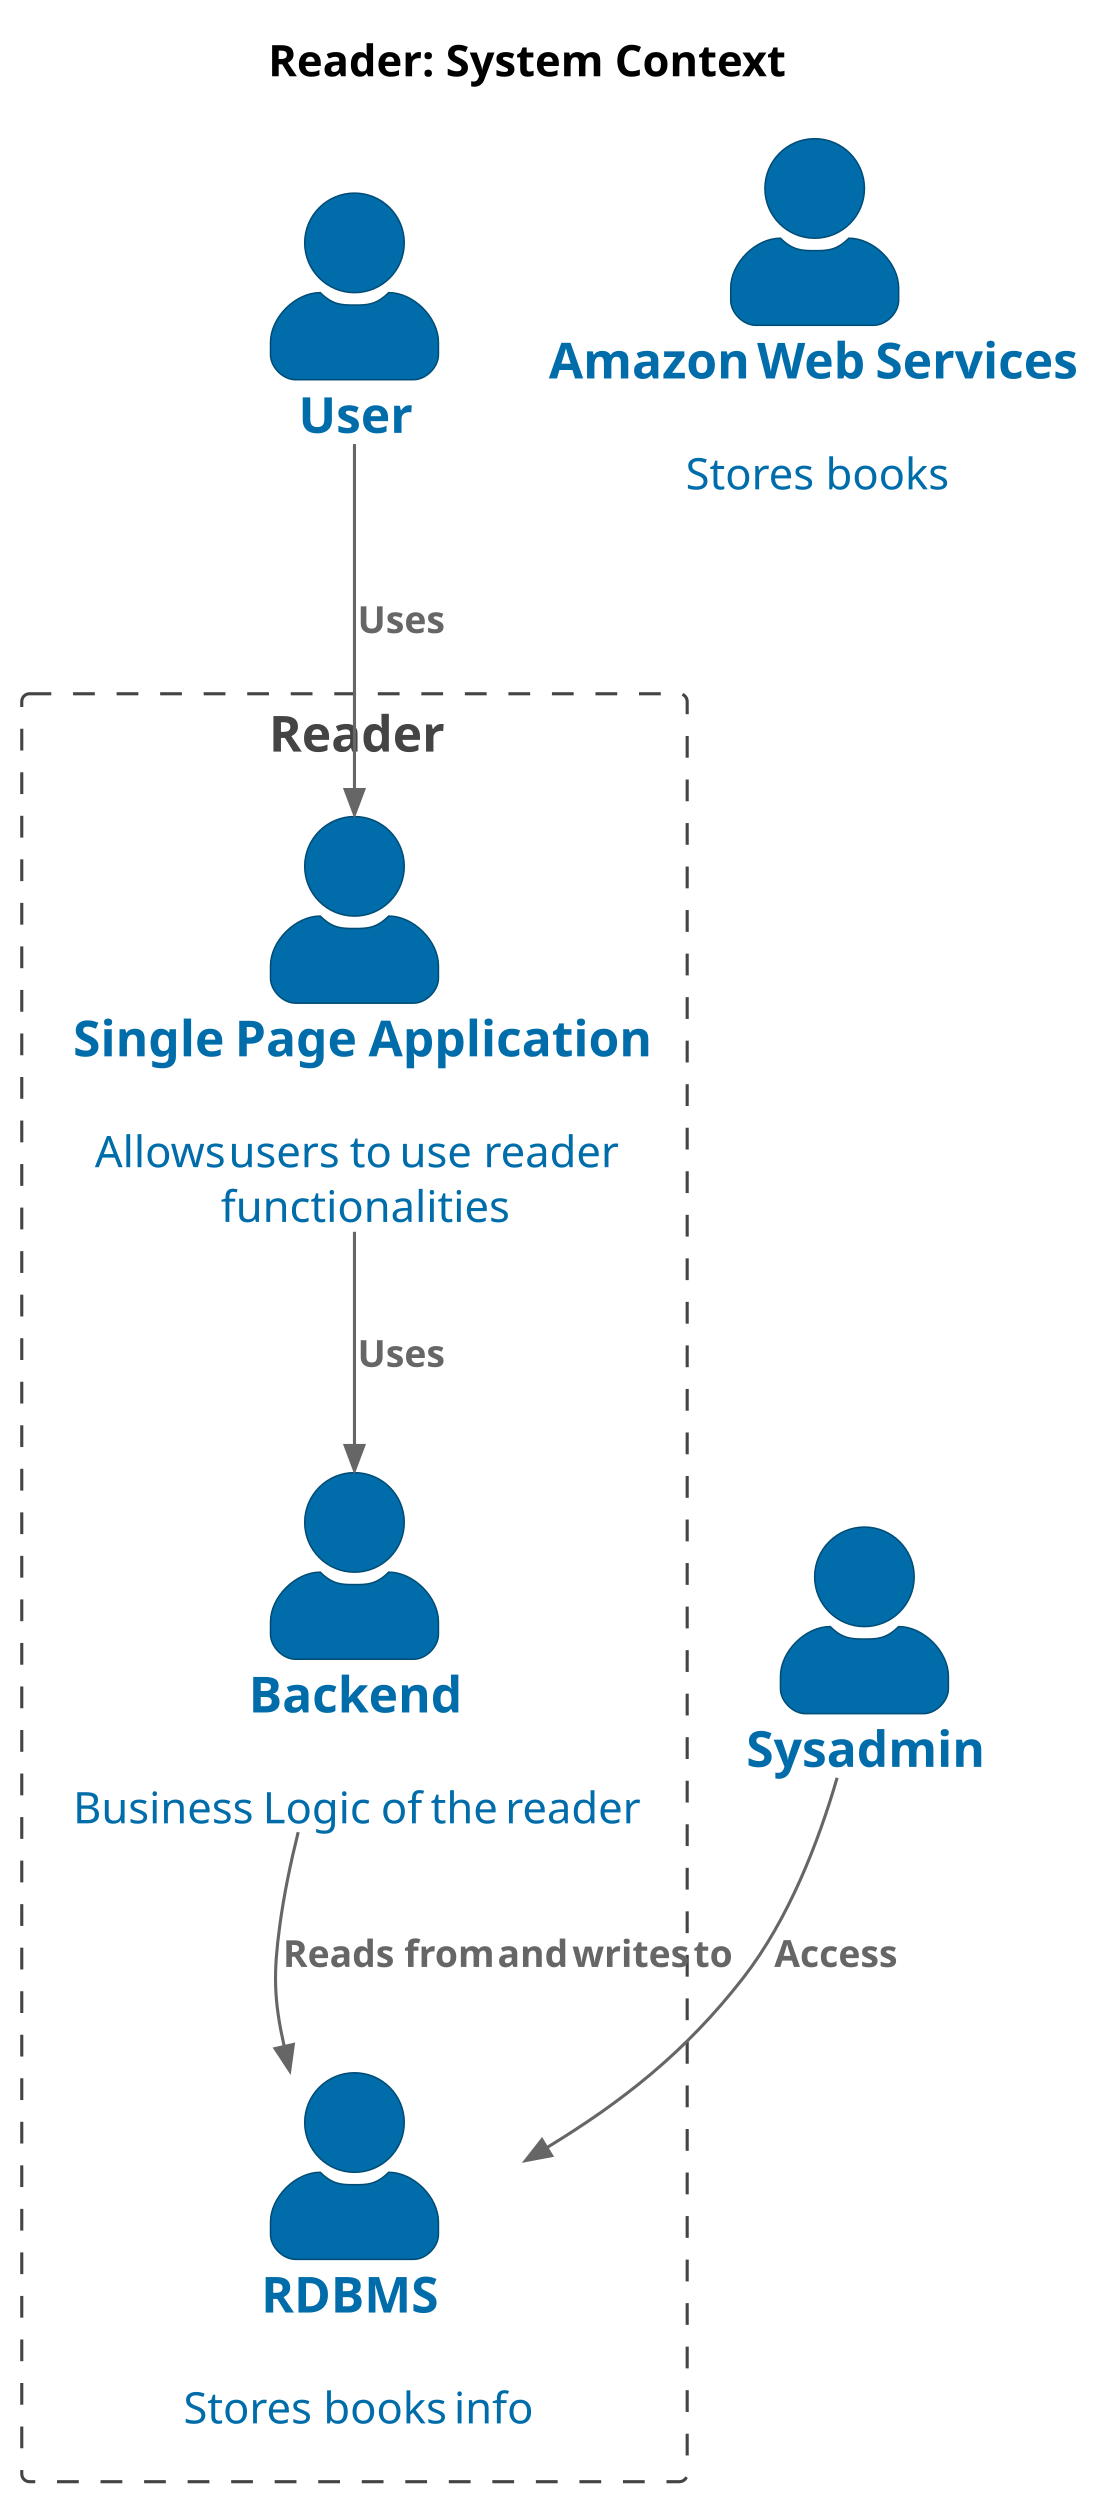
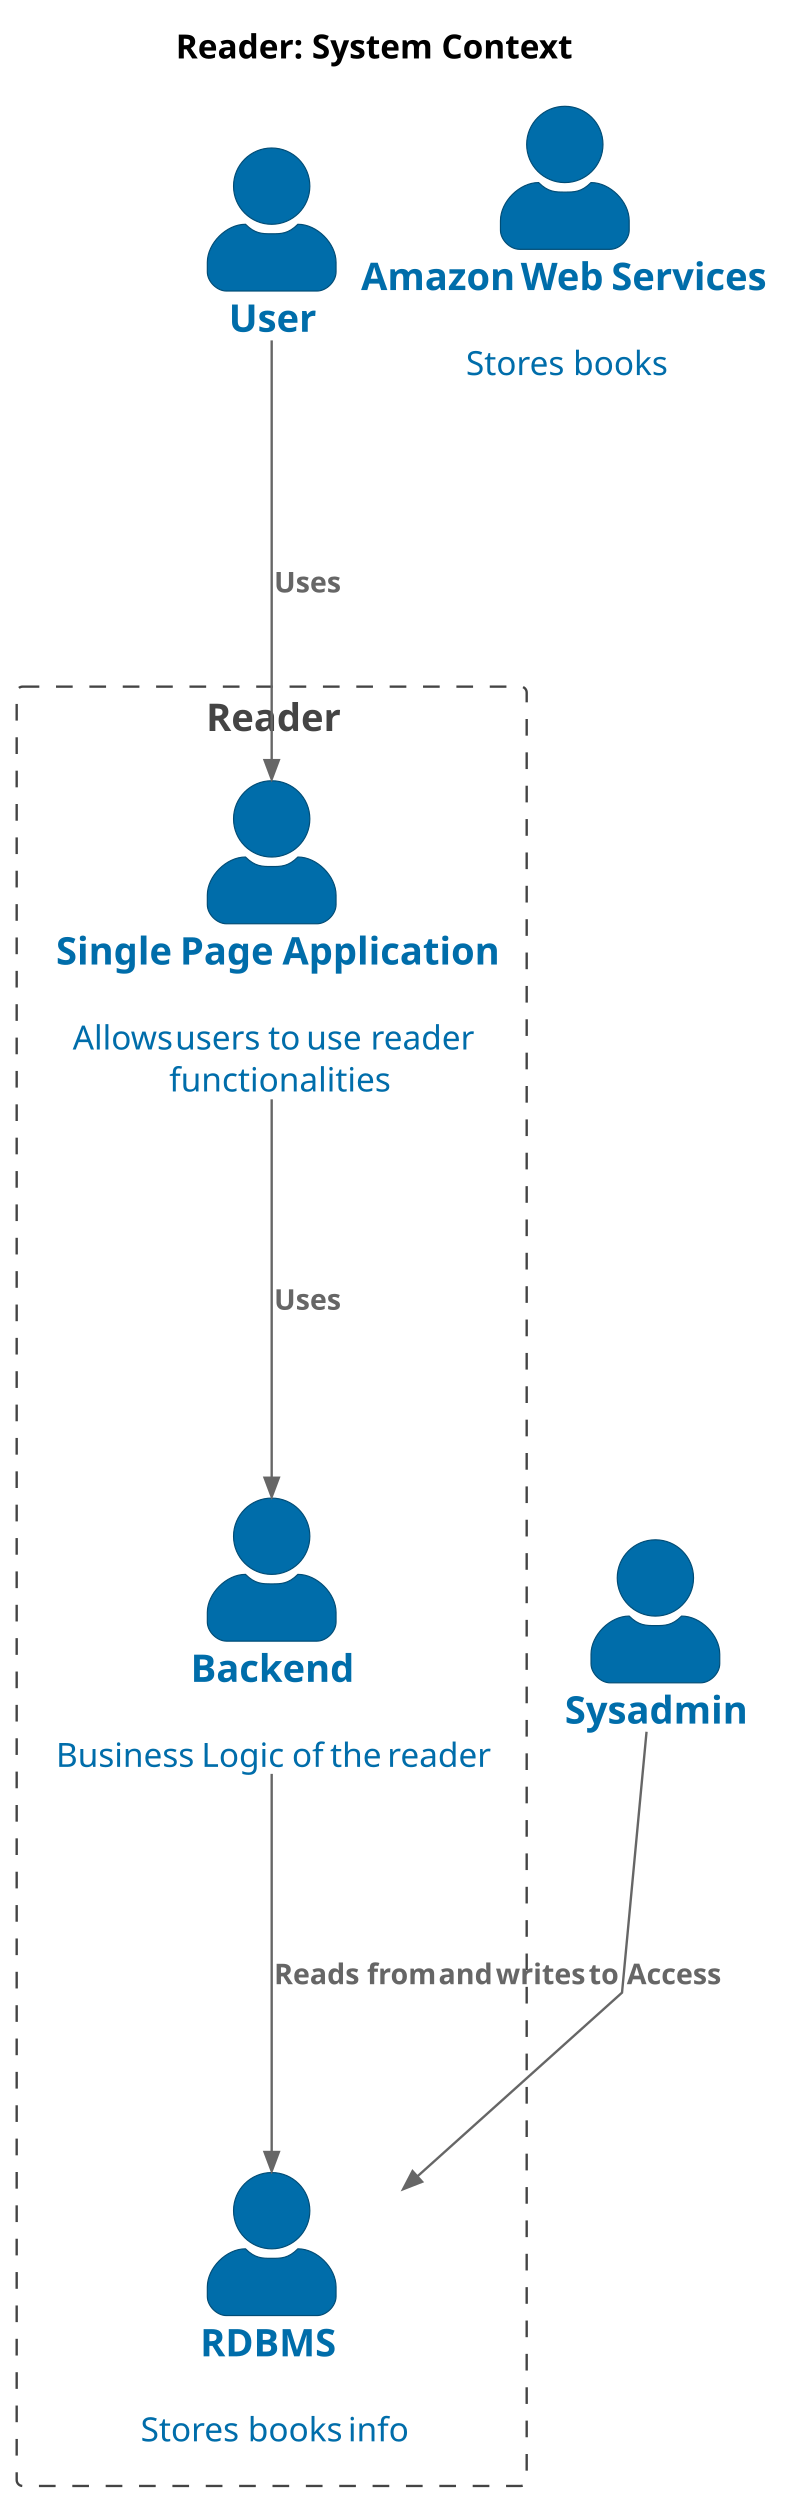
- <svg xmlns="http://www.w3.org/2000/svg" contentStyleType="text/css" height="804px" preserveAspectRatio="none" style="width:354px;height:804px;background:#FFFFFF;" version="1.1" viewBox="0 0 354 804" width="354px" zoomAndPan="magnify">
+ <svg xmlns="http://www.w3.org/2000/svg" contentStyleType="text/css" height="1049px" preserveAspectRatio="none" style="width:329px;height:1049px;background:#FFFFFF;" version="1.1" viewBox="0 0 329 1049" width="329px" zoomAndPan="magnify">
  <defs />
  <g>
-     <text fill="#000000" font-family="sans-serif" font-size="14" font-weight="bold" lengthAdjust="spacing" textLength="168" x="86.25" y="24.533">Reader: System Context</text>
+     <text fill="#000000" font-family="sans-serif" font-size="14" font-weight="bold" lengthAdjust="spacing" textLength="168" x="73.75" y="24.533">Reader: System Context</text>
    <g id="cluster_SoftwareSystem_reader_ss">
-       <rect fill="none" height="575" rx="2.5" ry="2.5" style="stroke:#444444;stroke-width:1.0;stroke-dasharray:7.0,7.0;" width="214" x="7" y="223.109" />
-       <text fill="#444444" font-family="sans-serif" font-size="16" font-weight="bold" lengthAdjust="spacing" textLength="55" x="86.5" y="241.719">Reader</text>
+       <rect fill="none" height="755" rx="2.5" ry="2.5" style="stroke:#444444;stroke-width:1.0;stroke-dasharray:7.0,7.0;" width="214" x="7" y="288.109" />
+       <text fill="#444444" font-family="sans-serif" font-size="16" font-weight="bold" lengthAdjust="spacing" textLength="55" x="86.5" y="306.719">Reader</text>
    </g>
    <g id="elem_Container_reader_frontend">
-       <ellipse cx="114" cy="278.609" fill="#006DAA" rx="16" ry="16" style="stroke:#004C76;stroke-width:0.5;" />
-       <path d="M114,298.609 C118,298.609 121,298.609 125,294.609 C133,294.609 141,302.609 141,310.609 L141,314.609 C141,318.609 137,322.609 133,322.609 L95,322.609 C91,322.609 87,318.609 87,314.609 L87,310.609 C87,302.609 95,294.609 103,294.609 C107,298.609 110,298.609 114,298.609 " fill="#006DAA" style="stroke:#004C76;stroke-width:0.5;" />
-       <text fill="#006DAA" font-family="sans-serif" font-size="16" font-weight="bold" lengthAdjust="spacing" textLength="48" x="23.5" y="339.719">Single</text>
-       <text fill="#006DAA" font-family="sans-serif" font-size="16" font-weight="bold" lengthAdjust="spacing" textLength="4" x="71.5" y="339.719"> </text>
-       <text fill="#006DAA" font-family="sans-serif" font-size="16" font-weight="bold" lengthAdjust="spacing" textLength="39" x="75.5" y="339.719">Page</text>
-       <text fill="#006DAA" font-family="sans-serif" font-size="16" font-weight="bold" lengthAdjust="spacing" textLength="4" x="114.5" y="339.719"> </text>
-       <text fill="#006DAA" font-family="sans-serif" font-size="16" font-weight="bold" lengthAdjust="spacing" textLength="86" x="118.5" y="339.719">Application</text>
-       <text fill="#006DAA" font-family="sans-serif" font-size="14" lengthAdjust="spacing" textLength="4" x="112" y="357.768"> </text>
-       <text fill="#006DAA" font-family="sans-serif" font-size="14" lengthAdjust="spacing" textLength="39" x="30.5" y="375.377">Allows</text>
-       <text fill="#006DAA" font-family="sans-serif" font-size="14" lengthAdjust="spacing" textLength="4" x="69.5" y="375.377"> </text>
-       <text fill="#006DAA" font-family="sans-serif" font-size="14" lengthAdjust="spacing" textLength="35" x="73.5" y="375.377">users</text>
-       <text fill="#006DAA" font-family="sans-serif" font-size="14" lengthAdjust="spacing" textLength="4" x="108.5" y="375.377"> </text>
-       <text fill="#006DAA" font-family="sans-serif" font-size="14" lengthAdjust="spacing" textLength="12" x="112.5" y="375.377">to</text>
-       <text fill="#006DAA" font-family="sans-serif" font-size="14" lengthAdjust="spacing" textLength="4" x="124.5" y="375.377"> </text>
-       <text fill="#006DAA" font-family="sans-serif" font-size="14" lengthAdjust="spacing" textLength="23" x="128.5" y="375.377">use</text>
-       <text fill="#006DAA" font-family="sans-serif" font-size="14" lengthAdjust="spacing" textLength="4" x="151.5" y="375.377"> </text>
-       <text fill="#006DAA" font-family="sans-serif" font-size="14" lengthAdjust="spacing" textLength="42" x="155.5" y="375.377">reader</text>
-       <text fill="#006DAA" font-family="sans-serif" font-size="14" lengthAdjust="spacing" textLength="86" x="71" y="392.986">functionalities</text>
+       <ellipse cx="114" cy="343.609" fill="#006DAA" rx="16" ry="16" style="stroke:#004C76;stroke-width:0.5;" />
+       <path d="M114,363.609 C118,363.609 121,363.609 125,359.609 C133,359.609 141,367.609 141,375.609 L141,379.609 C141,383.609 137,387.609 133,387.609 L95,387.609 C91,387.609 87,383.609 87,379.609 L87,375.609 C87,367.609 95,359.609 103,359.609 C107,363.609 110,363.609 114,363.609 " fill="#006DAA" style="stroke:#004C76;stroke-width:0.5;" />
+       <text fill="#006DAA" font-family="sans-serif" font-size="16" font-weight="bold" lengthAdjust="spacing" textLength="48" x="23.5" y="404.719">Single</text>
+       <text fill="#006DAA" font-family="sans-serif" font-size="16" font-weight="bold" lengthAdjust="spacing" textLength="4" x="71.5" y="404.719"> </text>
+       <text fill="#006DAA" font-family="sans-serif" font-size="16" font-weight="bold" lengthAdjust="spacing" textLength="39" x="75.5" y="404.719">Page</text>
+       <text fill="#006DAA" font-family="sans-serif" font-size="16" font-weight="bold" lengthAdjust="spacing" textLength="4" x="114.5" y="404.719"> </text>
+       <text fill="#006DAA" font-family="sans-serif" font-size="16" font-weight="bold" lengthAdjust="spacing" textLength="86" x="118.5" y="404.719">Application</text>
+       <text fill="#006DAA" font-family="sans-serif" font-size="14" lengthAdjust="spacing" textLength="4" x="112" y="422.768"> </text>
+       <text fill="#006DAA" font-family="sans-serif" font-size="14" lengthAdjust="spacing" textLength="39" x="30.5" y="440.377">Allows</text>
+       <text fill="#006DAA" font-family="sans-serif" font-size="14" lengthAdjust="spacing" textLength="4" x="69.5" y="440.377"> </text>
+       <text fill="#006DAA" font-family="sans-serif" font-size="14" lengthAdjust="spacing" textLength="35" x="73.5" y="440.377">users</text>
+       <text fill="#006DAA" font-family="sans-serif" font-size="14" lengthAdjust="spacing" textLength="4" x="108.5" y="440.377"> </text>
+       <text fill="#006DAA" font-family="sans-serif" font-size="14" lengthAdjust="spacing" textLength="12" x="112.5" y="440.377">to</text>
+       <text fill="#006DAA" font-family="sans-serif" font-size="14" lengthAdjust="spacing" textLength="4" x="124.5" y="440.377"> </text>
+       <text fill="#006DAA" font-family="sans-serif" font-size="14" lengthAdjust="spacing" textLength="23" x="128.5" y="440.377">use</text>
+       <text fill="#006DAA" font-family="sans-serif" font-size="14" lengthAdjust="spacing" textLength="4" x="151.5" y="440.377"> </text>
+       <text fill="#006DAA" font-family="sans-serif" font-size="14" lengthAdjust="spacing" textLength="42" x="155.5" y="440.377">reader</text>
+       <text fill="#006DAA" font-family="sans-serif" font-size="14" lengthAdjust="spacing" textLength="86" x="71" y="457.986">functionalities</text>
    </g>
    <g id="elem_Container_reader_backend">
-       <ellipse cx="114" cy="489.609" fill="#006DAA" rx="16" ry="16" style="stroke:#004C76;stroke-width:0.5;" />
-       <path d="M114,509.609 C118,509.609 121,509.609 125,505.609 C133,505.609 141,513.609 141,521.609 L141,525.609 C141,529.609 137,533.609 133,533.609 L95,533.609 C91,533.609 87,529.609 87,525.609 L87,521.609 C87,513.609 95,505.609 103,505.609 C107,509.609 110,509.609 114,509.609 " fill="#006DAA" style="stroke:#004C76;stroke-width:0.5;" />
-       <text fill="#006DAA" font-family="sans-serif" font-size="16" font-weight="bold" lengthAdjust="spacing" textLength="68" x="80" y="550.719">Backend</text>
-       <text fill="#006DAA" font-family="sans-serif" font-size="14" lengthAdjust="spacing" textLength="4" x="112" y="568.768"> </text>
-       <text fill="#006DAA" font-family="sans-serif" font-size="14" lengthAdjust="spacing" textLength="57" x="23.5" y="586.377">Business</text>
-       <text fill="#006DAA" font-family="sans-serif" font-size="14" lengthAdjust="spacing" textLength="4" x="80.5" y="586.377"> </text>
-       <text fill="#006DAA" font-family="sans-serif" font-size="14" lengthAdjust="spacing" textLength="34" x="84.5" y="586.377">Logic</text>
-       <text fill="#006DAA" font-family="sans-serif" font-size="14" lengthAdjust="spacing" textLength="4" x="118.5" y="586.377"> </text>
-       <text fill="#006DAA" font-family="sans-serif" font-size="14" lengthAdjust="spacing" textLength="12" x="122.5" y="586.377">of</text>
-       <text fill="#006DAA" font-family="sans-serif" font-size="14" lengthAdjust="spacing" textLength="4" x="134.5" y="586.377"> </text>
-       <text fill="#006DAA" font-family="sans-serif" font-size="14" lengthAdjust="spacing" textLength="20" x="138.5" y="586.377">the</text>
-       <text fill="#006DAA" font-family="sans-serif" font-size="14" lengthAdjust="spacing" textLength="4" x="158.5" y="586.377"> </text>
-       <text fill="#006DAA" font-family="sans-serif" font-size="14" lengthAdjust="spacing" textLength="42" x="162.5" y="586.377">reader</text>
+       <ellipse cx="114" cy="644.609" fill="#006DAA" rx="16" ry="16" style="stroke:#004C76;stroke-width:0.5;" />
+       <path d="M114,664.609 C118,664.609 121,664.609 125,660.609 C133,660.609 141,668.609 141,676.609 L141,680.609 C141,684.609 137,688.609 133,688.609 L95,688.609 C91,688.609 87,684.609 87,680.609 L87,676.609 C87,668.609 95,660.609 103,660.609 C107,664.609 110,664.609 114,664.609 " fill="#006DAA" style="stroke:#004C76;stroke-width:0.5;" />
+       <text fill="#006DAA" font-family="sans-serif" font-size="16" font-weight="bold" lengthAdjust="spacing" textLength="68" x="80" y="705.719">Backend</text>
+       <text fill="#006DAA" font-family="sans-serif" font-size="14" lengthAdjust="spacing" textLength="4" x="112" y="723.768"> </text>
+       <text fill="#006DAA" font-family="sans-serif" font-size="14" lengthAdjust="spacing" textLength="57" x="23.5" y="741.377">Business</text>
+       <text fill="#006DAA" font-family="sans-serif" font-size="14" lengthAdjust="spacing" textLength="4" x="80.5" y="741.377"> </text>
+       <text fill="#006DAA" font-family="sans-serif" font-size="14" lengthAdjust="spacing" textLength="34" x="84.5" y="741.377">Logic</text>
+       <text fill="#006DAA" font-family="sans-serif" font-size="14" lengthAdjust="spacing" textLength="4" x="118.5" y="741.377"> </text>
+       <text fill="#006DAA" font-family="sans-serif" font-size="14" lengthAdjust="spacing" textLength="12" x="122.5" y="741.377">of</text>
+       <text fill="#006DAA" font-family="sans-serif" font-size="14" lengthAdjust="spacing" textLength="4" x="134.5" y="741.377"> </text>
+       <text fill="#006DAA" font-family="sans-serif" font-size="14" lengthAdjust="spacing" textLength="20" x="138.5" y="741.377">the</text>
+       <text fill="#006DAA" font-family="sans-serif" font-size="14" lengthAdjust="spacing" textLength="4" x="158.5" y="741.377"> </text>
+       <text fill="#006DAA" font-family="sans-serif" font-size="14" lengthAdjust="spacing" textLength="42" x="162.5" y="741.377">reader</text>
    </g>
    <g id="elem_Container_reader_database">
-       <ellipse cx="114" cy="682.609" fill="#006DAA" rx="16" ry="16" style="stroke:#004C76;stroke-width:0.5;" />
-       <path d="M114,702.609 C118,702.609 121,702.609 125,698.609 C133,698.609 141,706.609 141,714.609 L141,718.609 C141,722.609 137,726.609 133,726.609 L95,726.609 C91,726.609 87,722.609 87,718.609 L87,714.609 C87,706.609 95,698.609 103,698.609 C107,702.609 110,702.609 114,702.609 " fill="#006DAA" style="stroke:#004C76;stroke-width:0.5;" />
-       <text fill="#006DAA" font-family="sans-serif" font-size="16" font-weight="bold" lengthAdjust="spacing" textLength="60" x="84" y="743.719">RDBMS</text>
-       <text fill="#006DAA" font-family="sans-serif" font-size="14" lengthAdjust="spacing" textLength="4" x="112" y="761.768"> </text>
-       <text fill="#006DAA" font-family="sans-serif" font-size="14" lengthAdjust="spacing" textLength="41" x="59" y="779.377">Stores</text>
-       <text fill="#006DAA" font-family="sans-serif" font-size="14" lengthAdjust="spacing" textLength="4" x="100" y="779.377"> </text>
-       <text fill="#006DAA" font-family="sans-serif" font-size="14" lengthAdjust="spacing" textLength="38" x="104" y="779.377">books</text>
-       <text fill="#006DAA" font-family="sans-serif" font-size="14" lengthAdjust="spacing" textLength="4" x="142" y="779.377"> </text>
-       <text fill="#006DAA" font-family="sans-serif" font-size="14" lengthAdjust="spacing" textLength="23" x="146" y="779.377">info</text>
+       <ellipse cx="114" cy="927.609" fill="#006DAA" rx="16" ry="16" style="stroke:#004C76;stroke-width:0.5;" />
+       <path d="M114,947.609 C118,947.609 121,947.609 125,943.609 C133,943.609 141,951.609 141,959.609 L141,963.609 C141,967.609 137,971.609 133,971.609 L95,971.609 C91,971.609 87,967.609 87,963.609 L87,959.609 C87,951.609 95,943.609 103,943.609 C107,947.609 110,947.609 114,947.609 " fill="#006DAA" style="stroke:#004C76;stroke-width:0.5;" />
+       <text fill="#006DAA" font-family="sans-serif" font-size="16" font-weight="bold" lengthAdjust="spacing" textLength="60" x="84" y="988.719">RDBMS</text>
+       <text fill="#006DAA" font-family="sans-serif" font-size="14" lengthAdjust="spacing" textLength="4" x="112" y="1006.768"> </text>
+       <text fill="#006DAA" font-family="sans-serif" font-size="14" lengthAdjust="spacing" textLength="41" x="59" y="1024.377">Stores</text>
+       <text fill="#006DAA" font-family="sans-serif" font-size="14" lengthAdjust="spacing" textLength="4" x="100" y="1024.377"> </text>
+       <text fill="#006DAA" font-family="sans-serif" font-size="14" lengthAdjust="spacing" textLength="38" x="104" y="1024.377">books</text>
+       <text fill="#006DAA" font-family="sans-serif" font-size="14" lengthAdjust="spacing" textLength="4" x="142" y="1024.377"> </text>
+       <text fill="#006DAA" font-family="sans-serif" font-size="14" lengthAdjust="spacing" textLength="23" x="146" y="1024.377">info</text>
    </g>
    <g id="elem_Person_user">
      <ellipse cx="114" cy="78.109" fill="#006DAA" rx="16" ry="16" style="stroke:#004C76;stroke-width:0.5;" />
      <path d="M114,98.109 C118,98.109 121,98.109 125,94.109 C133,94.109 141,102.109 141,110.109 L141,114.109 C141,118.109 137,122.109 133,122.109 L95,122.109 C91,122.109 87,118.109 87,114.109 L87,110.109 C87,102.109 95,94.109 103,94.109 C107,98.109 110,98.109 114,98.109 " fill="#006DAA" style="stroke:#004C76;stroke-width:0.5;" />
      <text fill="#006DAA" font-family="sans-serif" font-size="16" font-weight="bold" lengthAdjust="spacing" textLength="36" x="96" y="139.219">User</text>
    </g>
    <g id="elem_Person_sysadmin">
-       <ellipse cx="278" cy="507.109" fill="#006DAA" rx="16" ry="16" style="stroke:#004C76;stroke-width:0.5;" />
-       <path d="M278,527.109 C282,527.109 285,527.109 289,523.109 C297,523.109 305,531.109 305,539.109 L305,543.109 C305,547.109 301,551.109 297,551.109 L259,551.109 C255,551.109 251,547.109 251,543.109 L251,539.109 C251,531.109 259,523.109 267,523.109 C271,527.109 274,527.109 278,527.109 " fill="#006DAA" style="stroke:#004C76;stroke-width:0.5;" />
-       <text fill="#006DAA" font-family="sans-serif" font-size="16" font-weight="bold" lengthAdjust="spacing" textLength="76" x="240" y="568.219">Sysadmin</text>
+       <ellipse cx="275" cy="662.109" fill="#006DAA" rx="16" ry="16" style="stroke:#004C76;stroke-width:0.5;" />
+       <path d="M275,682.109 C279,682.109 282,682.109 286,678.109 C294,678.109 302,686.109 302,694.109 L302,698.109 C302,702.109 298,706.109 294,706.109 L256,706.109 C252,706.109 248,702.109 248,698.109 L248,694.109 C248,686.109 256,678.109 264,678.109 C268,682.109 271,682.109 275,682.109 " fill="#006DAA" style="stroke:#004C76;stroke-width:0.5;" />
+       <text fill="#006DAA" font-family="sans-serif" font-size="16" font-weight="bold" lengthAdjust="spacing" textLength="76" x="237" y="723.219">Sysadmin</text>
    </g>
    <g id="elem_SoftwareSystem_aws_ss">
-       <ellipse cx="262" cy="60.609" fill="#006DAA" rx="16" ry="16" style="stroke:#004C76;stroke-width:0.5;" />
-       <path d="M262,80.609 C266,80.609 269,80.609 273,76.609 C281,76.609 289,84.609 289,92.609 L289,96.609 C289,100.609 285,104.609 281,104.609 L243,104.609 C239,104.609 235,100.609 235,96.609 L235,92.609 C235,84.609 243,76.609 251,76.609 C255,80.609 258,80.609 262,80.609 " fill="#006DAA" style="stroke:#004C76;stroke-width:0.5;" />
-       <text fill="#006DAA" font-family="sans-serif" font-size="16" font-weight="bold" lengthAdjust="spacing" textLength="63" x="176.5" y="121.719">Amazon</text>
-       <text fill="#006DAA" font-family="sans-serif" font-size="16" font-weight="bold" lengthAdjust="spacing" textLength="4" x="239.5" y="121.719"> </text>
-       <text fill="#006DAA" font-family="sans-serif" font-size="16" font-weight="bold" lengthAdjust="spacing" textLength="34" x="243.5" y="121.719">Web</text>
-       <text fill="#006DAA" font-family="sans-serif" font-size="16" font-weight="bold" lengthAdjust="spacing" textLength="4" x="277.5" y="121.719"> </text>
-       <text fill="#006DAA" font-family="sans-serif" font-size="16" font-weight="bold" lengthAdjust="spacing" textLength="66" x="281.5" y="121.719">Services</text>
-       <text fill="#006DAA" font-family="sans-serif" font-size="14" lengthAdjust="spacing" textLength="4" x="260" y="139.768"> </text>
-       <text fill="#006DAA" font-family="sans-serif" font-size="14" lengthAdjust="spacing" textLength="41" x="220.5" y="157.377">Stores</text>
-       <text fill="#006DAA" font-family="sans-serif" font-size="14" lengthAdjust="spacing" textLength="4" x="261.5" y="157.377"> </text>
-       <text fill="#006DAA" font-family="sans-serif" font-size="14" lengthAdjust="spacing" textLength="38" x="265.5" y="157.377">books</text>
+       <ellipse cx="237" cy="60.609" fill="#006DAA" rx="16" ry="16" style="stroke:#004C76;stroke-width:0.5;" />
+       <path d="M237,80.609 C241,80.609 244,80.609 248,76.609 C256,76.609 264,84.609 264,92.609 L264,96.609 C264,100.609 260,104.609 256,104.609 L218,104.609 C214,104.609 210,100.609 210,96.609 L210,92.609 C210,84.609 218,76.609 226,76.609 C230,80.609 233,80.609 237,80.609 " fill="#006DAA" style="stroke:#004C76;stroke-width:0.5;" />
+       <text fill="#006DAA" font-family="sans-serif" font-size="16" font-weight="bold" lengthAdjust="spacing" textLength="63" x="151.5" y="121.719">Amazon</text>
+       <text fill="#006DAA" font-family="sans-serif" font-size="16" font-weight="bold" lengthAdjust="spacing" textLength="4" x="214.5" y="121.719"> </text>
+       <text fill="#006DAA" font-family="sans-serif" font-size="16" font-weight="bold" lengthAdjust="spacing" textLength="34" x="218.5" y="121.719">Web</text>
+       <text fill="#006DAA" font-family="sans-serif" font-size="16" font-weight="bold" lengthAdjust="spacing" textLength="4" x="252.5" y="121.719"> </text>
+       <text fill="#006DAA" font-family="sans-serif" font-size="16" font-weight="bold" lengthAdjust="spacing" textLength="66" x="256.5" y="121.719">Services</text>
+       <text fill="#006DAA" font-family="sans-serif" font-size="14" lengthAdjust="spacing" textLength="4" x="235" y="139.768"> </text>
+       <text fill="#006DAA" font-family="sans-serif" font-size="14" lengthAdjust="spacing" textLength="41" x="195.5" y="157.377">Stores</text>
+       <text fill="#006DAA" font-family="sans-serif" font-size="14" lengthAdjust="spacing" textLength="4" x="236.5" y="157.377"> </text>
+       <text fill="#006DAA" font-family="sans-serif" font-size="14" lengthAdjust="spacing" textLength="38" x="240.5" y="157.377">books</text>
    </g>
    <g id="link_Person_user_Container_reader_frontend">
-       <path d="M114,142.819 C114,175.739 114,215.249 114,253.919 " fill="none" id="Person_user-to-Container_reader_frontend" style="stroke:#666666;stroke-width:1.0;" />
-       <polygon fill="#666666" points="114,261.919,117,253.919,111,253.919,114,261.919" style="stroke:#666666;stroke-width:1.0;" />
-       <text fill="#666666" font-family="sans-serif" font-size="12" font-weight="bold" lengthAdjust="spacing" textLength="29" x="115" y="203.566">Uses</text>
+       <path d="M114,142.829 C114,190.219 114,262.159 114,318.939 " fill="none" id="Person_user-to-Container_reader_frontend" style="stroke:#666666;stroke-width:1.0;" />
+       <polygon fill="#666666" points="114,326.939,117,318.939,111,318.939,114,326.939" style="stroke:#666666;stroke-width:1.0;" />
+       <text fill="#666666" font-family="sans-serif" font-size="12" font-weight="bold" lengthAdjust="spacing" textLength="29" x="115" y="248.566">Uses</text>
    </g>
    <g id="link_Person_sysadmin_Container_reader_database">
-       <path d="M269.22,571.739 C263.21,592.439 253.62,617.309 239,636.109 C220.34,660.119 200.053,675.949 175.843,690.689 " fill="none" id="Person_sysadmin-to-Container_reader_database" style="stroke:#666666;stroke-width:1.0;" />
-       <polygon fill="#666666" points="169.01,694.849,177.403,693.251,174.283,688.127,169.01,694.849" style="stroke:#666666;stroke-width:1.0;" />
-       <text fill="#666666" font-family="sans-serif" font-size="12" font-weight="bold" lengthAdjust="spacing" textLength="43" x="249" y="632.566">Access</text>
+       <path d="M271.29,726.649 C267.14,770.789 261,836.109 261,836.109 C261,836.109 216.823,875.785 175.113,913.235 " fill="none" id="Person_sysadmin-to-Container_reader_database" style="stroke:#666666;stroke-width:1.0;" />
+       <polygon fill="#666666" points="169.16,918.579,177.117,915.467,173.108,911.002,169.16,918.579" style="stroke:#666666;stroke-width:1.0;" />
+       <text fill="#666666" font-family="sans-serif" font-size="12" font-weight="bold" lengthAdjust="spacing" textLength="43" x="263" y="832.566">Access</text>
    </g>
    <g id="link_Container_reader_frontend_Container_reader_backend">
-       <path d="M114,396.149 C114,420.959 114,440.919 114,464.859 " fill="none" id="Container_reader_frontend-to-Container_reader_backend" style="stroke:#666666;stroke-width:1.0;" />
-       <polygon fill="#666666" points="114,472.859,117,464.859,111,464.859,114,472.859" style="stroke:#666666;stroke-width:1.0;" />
-       <text fill="#666666" font-family="sans-serif" font-size="12" font-weight="bold" lengthAdjust="spacing" textLength="29" x="115" y="439.566">Uses</text>
+       <path d="M114,461.279 C114,511.599 114,572.109 114,620.039 " fill="none" id="Container_reader_frontend-to-Container_reader_backend" style="stroke:#666666;stroke-width:1.0;" />
+       <polygon fill="#666666" points="114,628.039,117,620.039,111,620.039,114,628.039" style="stroke:#666666;stroke-width:1.0;" />
+       <text fill="#666666" font-family="sans-serif" font-size="12" font-weight="bold" lengthAdjust="spacing" textLength="29" x="115" y="549.566">Uses</text>
    </g>
    <g id="link_Container_reader_backend_Container_reader_database">
-       <path d="M95.9,589.219 C93.45,599.089 91.32,609.329 90,619.109 C87.92,634.439 88.001,643.035 91.411,658.165 " fill="none" id="Container_reader_backend-to-Container_reader_database" style="stroke:#666666;stroke-width:1.0;" />
-       <polygon fill="#666666" points="93.17,665.969,94.338,657.505,88.484,658.825,93.17,665.969" style="stroke:#666666;stroke-width:1.0;" />
-       <text fill="#666666" font-family="sans-serif" font-size="12" font-weight="bold" lengthAdjust="spacing" textLength="36" x="91" y="632.566">Reads</text>
-       <text fill="#666666" font-family="sans-serif" font-size="12" font-weight="bold" lengthAdjust="spacing" textLength="3" x="127" y="632.566"> </text>
-       <text fill="#666666" font-family="sans-serif" font-size="12" font-weight="bold" lengthAdjust="spacing" textLength="27" x="130" y="632.566">from</text>
-       <text fill="#666666" font-family="sans-serif" font-size="12" font-weight="bold" lengthAdjust="spacing" textLength="3" x="157" y="632.566"> </text>
-       <text fill="#666666" font-family="sans-serif" font-size="12" font-weight="bold" lengthAdjust="spacing" textLength="21" x="160" y="632.566">and</text>
-       <text fill="#666666" font-family="sans-serif" font-size="12" font-weight="bold" lengthAdjust="spacing" textLength="3" x="181" y="632.566"> </text>
-       <text fill="#666666" font-family="sans-serif" font-size="12" font-weight="bold" lengthAdjust="spacing" textLength="36" x="184" y="632.566">writes</text>
-       <text fill="#666666" font-family="sans-serif" font-size="12" font-weight="bold" lengthAdjust="spacing" textLength="3" x="220" y="632.566"> </text>
-       <text fill="#666666" font-family="sans-serif" font-size="12" font-weight="bold" lengthAdjust="spacing" textLength="11" x="223" y="632.566">to</text>
+       <path d="M114,744.309 C114,792.939 114,854.389 114,902.989 " fill="none" id="Container_reader_backend-to-Container_reader_database" style="stroke:#666666;stroke-width:1.0;" />
+       <polygon fill="#666666" points="114,910.989,117,902.989,111,902.989,114,910.989" style="stroke:#666666;stroke-width:1.0;" />
+       <text fill="#666666" font-family="sans-serif" font-size="12" font-weight="bold" lengthAdjust="spacing" textLength="36" x="115" y="832.566">Reads</text>
+       <text fill="#666666" font-family="sans-serif" font-size="12" font-weight="bold" lengthAdjust="spacing" textLength="3" x="151" y="832.566"> </text>
+       <text fill="#666666" font-family="sans-serif" font-size="12" font-weight="bold" lengthAdjust="spacing" textLength="27" x="154" y="832.566">from</text>
+       <text fill="#666666" font-family="sans-serif" font-size="12" font-weight="bold" lengthAdjust="spacing" textLength="3" x="181" y="832.566"> </text>
+       <text fill="#666666" font-family="sans-serif" font-size="12" font-weight="bold" lengthAdjust="spacing" textLength="21" x="184" y="832.566">and</text>
+       <text fill="#666666" font-family="sans-serif" font-size="12" font-weight="bold" lengthAdjust="spacing" textLength="3" x="205" y="832.566"> </text>
+       <text fill="#666666" font-family="sans-serif" font-size="12" font-weight="bold" lengthAdjust="spacing" textLength="36" x="208" y="832.566">writes</text>
+       <text fill="#666666" font-family="sans-serif" font-size="12" font-weight="bold" lengthAdjust="spacing" textLength="3" x="244" y="832.566"> </text>
+       <text fill="#666666" font-family="sans-serif" font-size="12" font-weight="bold" lengthAdjust="spacing" textLength="11" x="247" y="832.566">to</text>
    </g>
  </g>
</svg>
